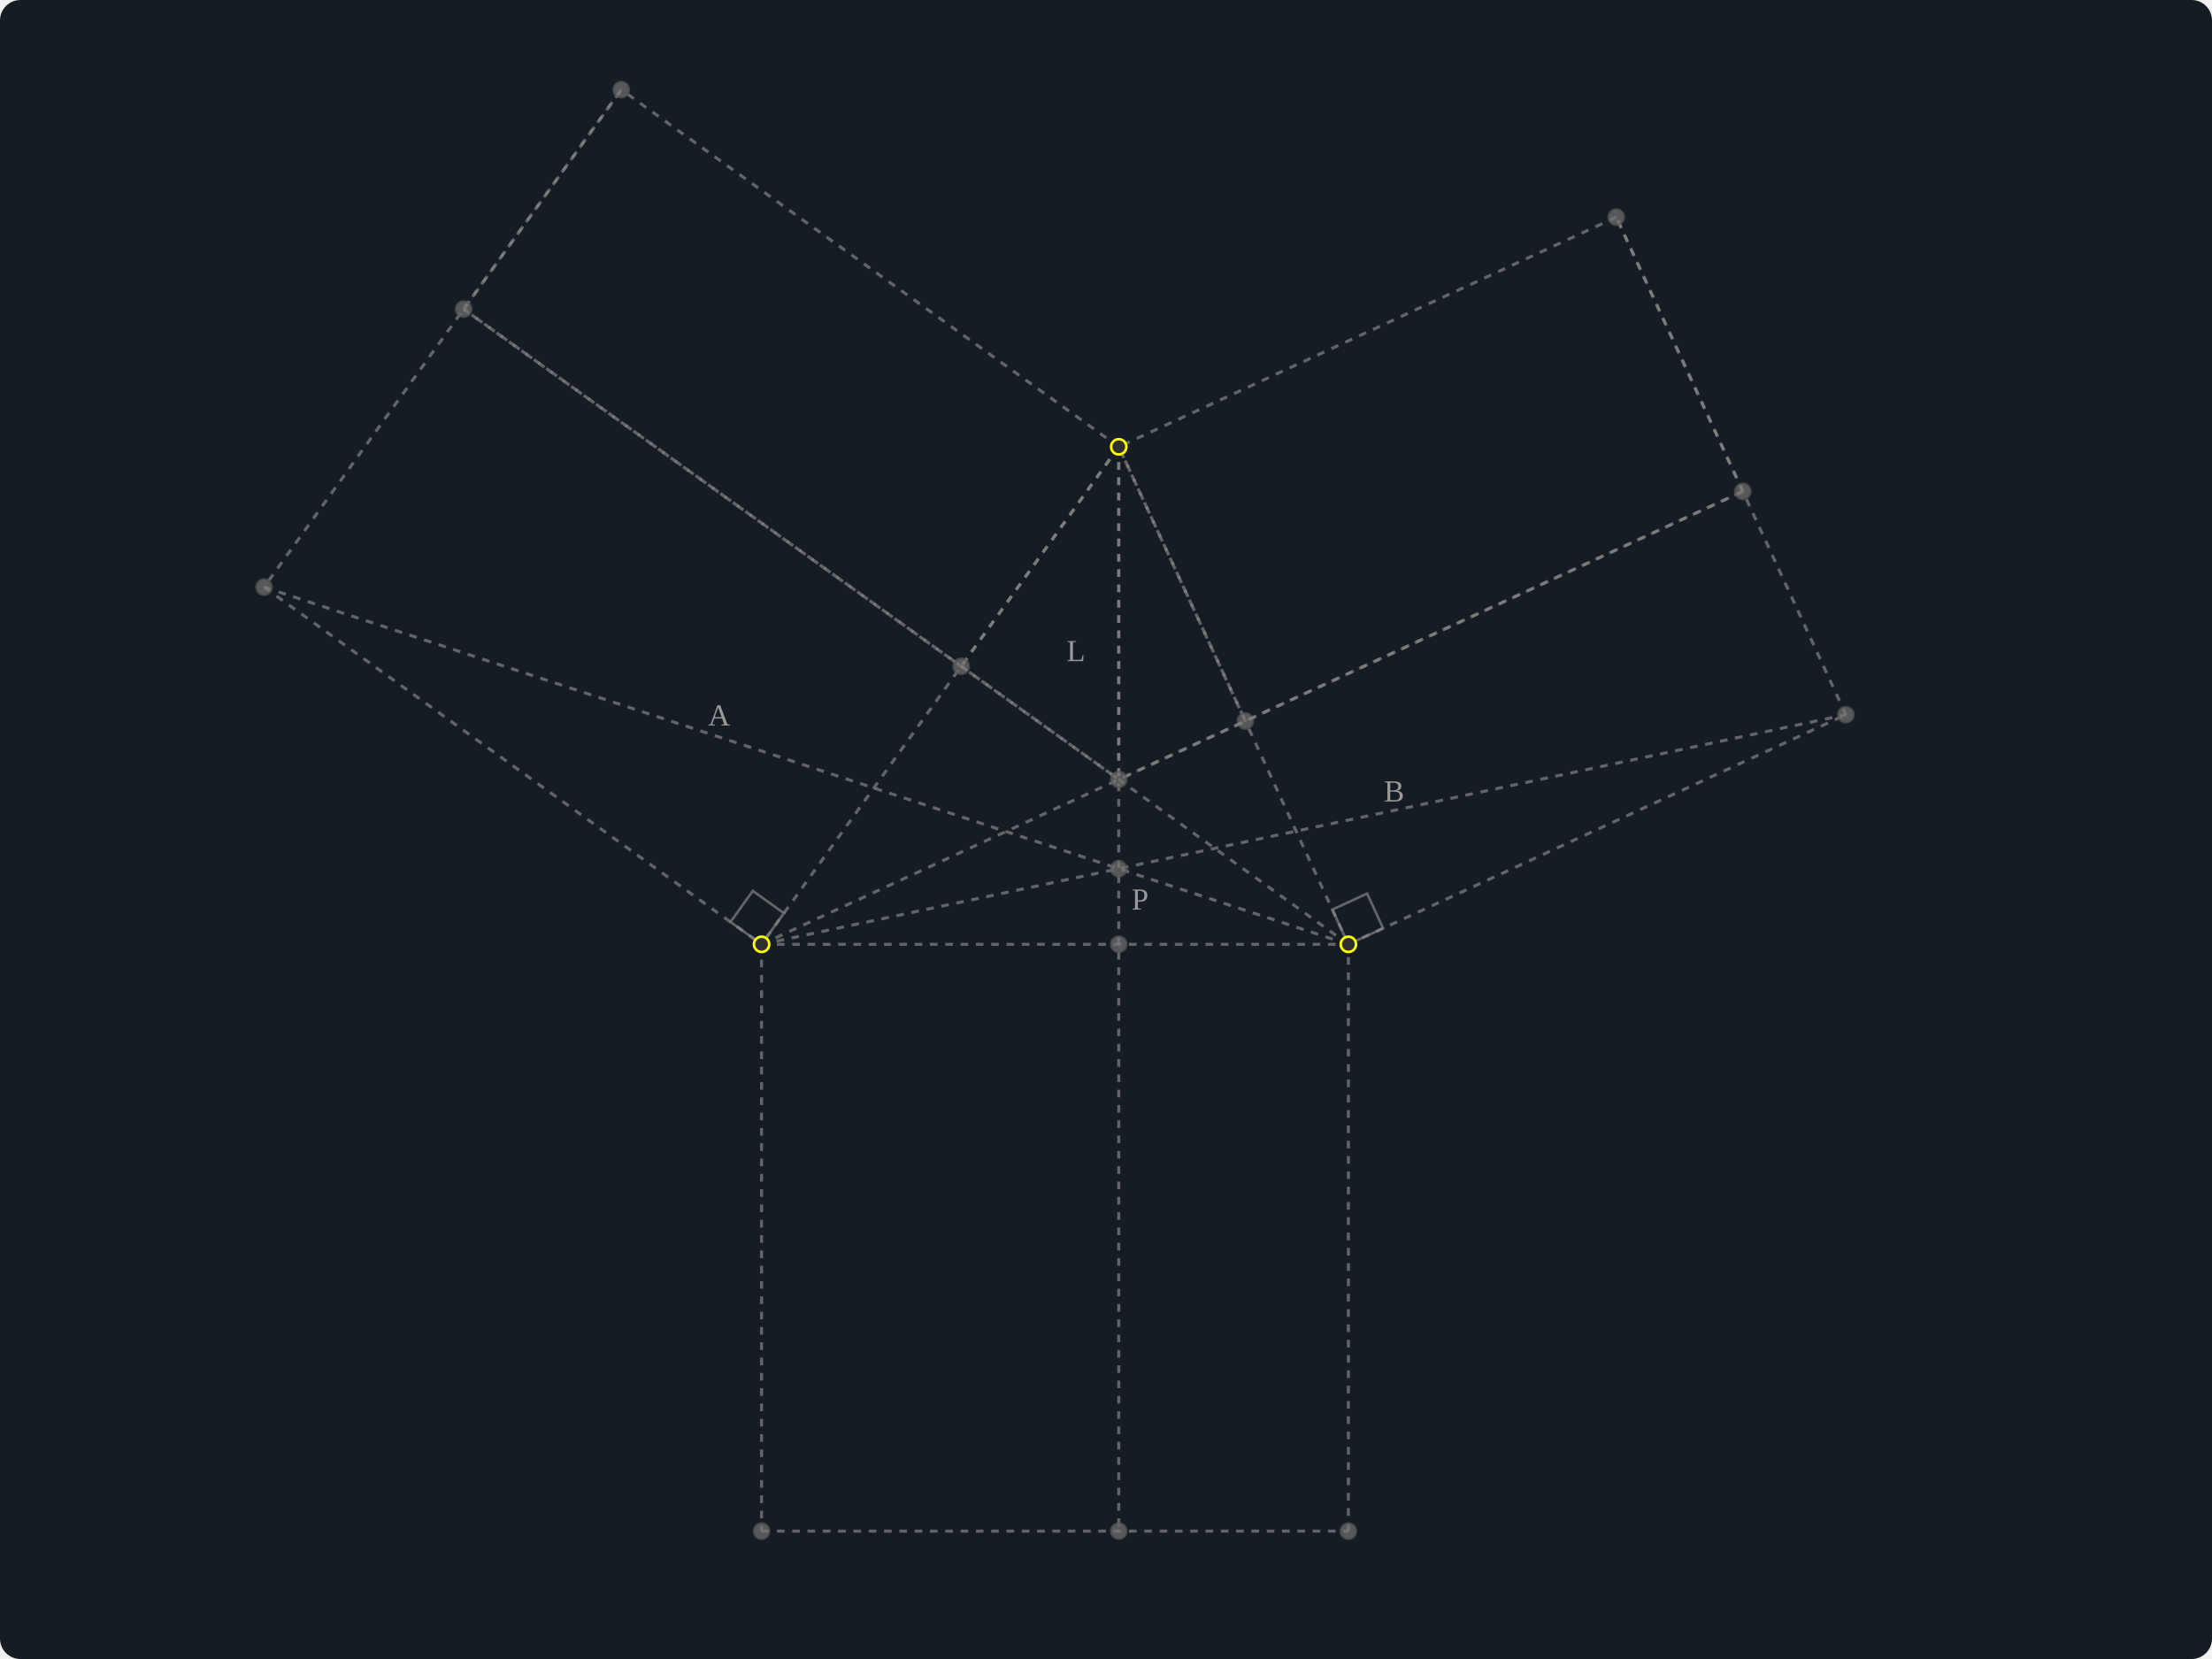
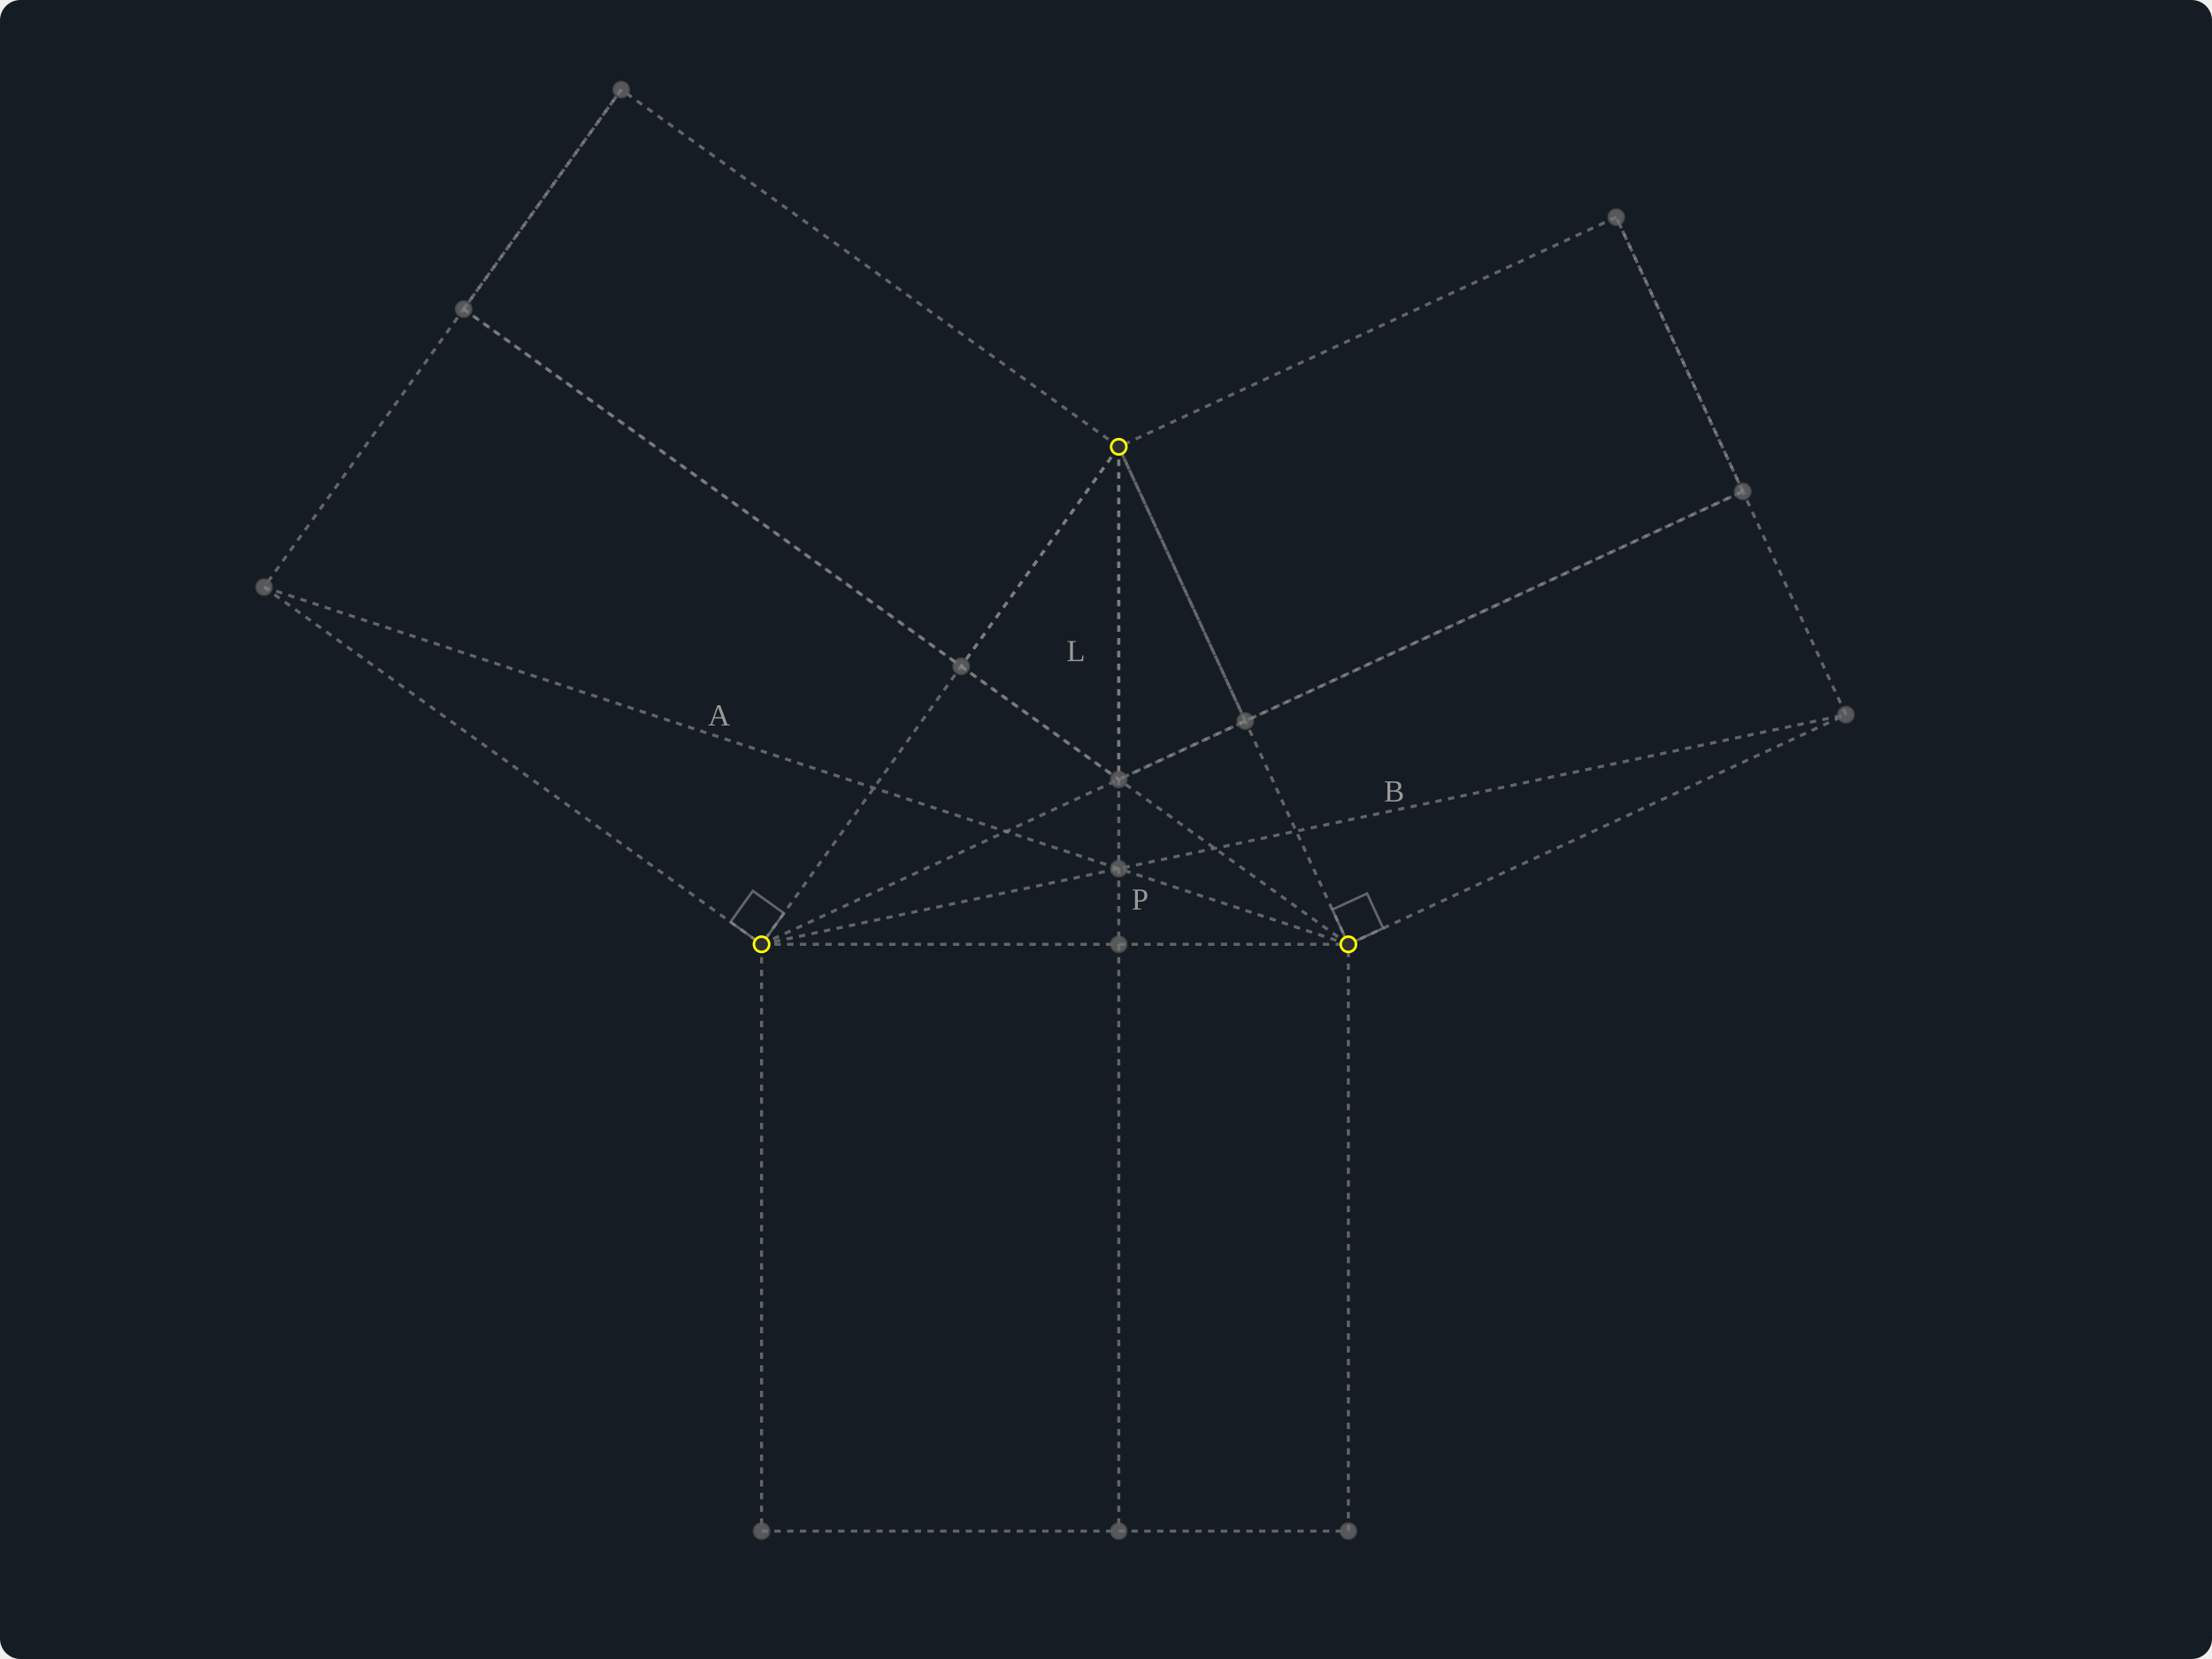
<svg xmlns="http://www.w3.org/2000/svg" xmlns:html="http://www.w3.org/1999/xhtml" xmlns:ns1="https://svgjs.com/svgjs" version="1.1" width="867" height="650.25" viewBox="0 0 867 650.25">
  <g transform="matrix(1,0,0,-1,433.5,325.125)">
    <rect width="867" height="650.25" class="fsg-board" fill="#ffffff00" rx="8" ry="8" x="-433.5" y="-325.125" />
    <rect width="0" height="0" class="fsg-ui-select-box" x="85" y="-92.875" />
    <circle r="230" cx="95" cy="-45" class="circle dashed" fill="none" stroke="#888888aa" fsg_shape="true" fsg_hidden="true" fsg-no="19" fsg-refs="9,6" />
    <line x1="95" y1="-11558" x2="95" y2="1644.607" class="perp-line dashed" stroke="#888888aa" fsg_shape="true" fsg_hidden="true" fsg-no="18" fsg-refs="10,9" />
    <line x1="5" y1="150" x2="-135" y2="-45" class="edge dashed" stroke="#888888aa" fsg_shape="true" fsg-no="8" fsg-refs="5,6" />
    <line x1="95" y1="-45" x2="5" y2="150" class="edge dashed" stroke="#888888aa" fsg_shape="true" fsg-no="11" fsg-refs="9,5" />
    <line x1="5" y1="150" x2="5" y2="-11558" class="ray dashed" stroke="#888888aa" fsg_shape="true" fsg_hidden="true" fsg-no="13" fsg-refs="5,12" />
    <line x1="770.143" y1="-399.333" x2="-2076.775" y2="1644.607" class="perp-line dashed" stroke="#888888aa" fsg_shape="true" fsg_hidden="true" fsg-no="29" fsg-refs="8,5" />
    <circle r="240.052" cx="5" cy="150" class="circle dashed" fill="none" stroke="#888888aa" fsg_shape="true" fsg_hidden="true" fsg-no="32" fsg-refs="5,6" />
    <line x1="-2458" y1="-986.769" x2="770.143" y2="503.143" class="perp-line dashed" stroke="#888888aa" fsg_shape="true" fsg_hidden="true" fsg-no="45" fsg-refs="11,5" />
    <circle r="214.767" cx="5" cy="150" class="circle dashed" fill="none" stroke="#888888aa" fsg_shape="true" fsg_hidden="true" fsg-no="46" fsg-refs="5,9" />
    <line x1="200" y1="240" x2="5" y2="150" class="edge dashed" stroke="#888888aa" fsg_shape="true" fsg-no="55" fsg-refs="48,5" />
    <line x1="5" y1="150" x2="-190" y2="290" class="edge dashed" stroke="#888888aa" fsg_shape="true" fsg-no="56" fsg-refs="5,34" />
-     <line x1="5" y1="150" x2="5" y2="-275" class="edge dashed" stroke="#888888aa" label="L" fsg_shape="true" fsg-no="63" fsg-refs="5,62" />
+     <line x1="5" y1="150" x2="5" y2="-275" class="edge dashed" stroke="#888888aa" fsg_shape="true" fsg-no="63" fsg-refs="5,62" fsg-text="L" />
    <path d="M -135 -45 L -126.252 -32.815 L -138.437 -24.067 L -147.185 -36.252 Z" class="angle" fill="none" stroke="#888888aa" fsg_shape="true" fsg-no="69" fsg-refs="5,6,37" />
    <path d="M 95 -45 L 108.619 -38.714 L 102.334 -25.095 L 88.714 -31.381 Z" class="angle" fill="none" stroke="#888888aa" fsg_shape="true" fsg-no="70" fsg-refs="51,9,5" />
    <line x1="5" y1="150" x2="5" y2="19.615" class="edge dashed" stroke="#888888aa" fsg_shape="true" fsg-no="73" fsg-refs="5,68" />
    <line x1="5" y1="150" x2="-56.77" y2="63.963" class="edge dashed" stroke="#888888aa" fsg_shape="true" fsg-no="74" fsg-refs="5,26" />
    <line x1="5" y1="150" x2="54.61" y2="42.512" class="edge dashed" stroke="#888888aa" fsg_shape="true" fsg-no="75" fsg-refs="5,39" />
    <circle r="3" cx="5" cy="150" class="point" stroke="#888888aa" fsg-no="5" />
    <line x1="-135" y1="-45" x2="95" y2="-45" class="edge dashed" stroke="#888888aa" fsg_shape="true" fsg-no="10" fsg-refs="6,9" />
    <line x1="-135" y1="-11558" x2="-135" y2="1644.607" class="perp-line dashed" stroke="#888888aa" fsg_shape="true" fsg_hidden="true" fsg-no="16" fsg-refs="10,6" />
    <line x1="-2458" y1="1622.795" x2="770.143" y2="-694.846" class="perp-line dashed" stroke="#888888aa" fsg_shape="true" fsg_hidden="true" fsg-no="31" fsg-refs="8,6" />
    <line x1="-135" y1="-45" x2="770.143" y2="372.758" class="ray dashed" stroke="#888888aa" fsg_shape="true" fsg_hidden="true" fsg-no="40" fsg-refs="6,39" />
-     <line x1="-135" y1="-45" x2="290" y2="45" class="edge dashed" stroke="#888888aa" label="B" fsg_shape="true" fsg-no="52" fsg-refs="6,51" />
+     <line x1="-135" y1="-45" x2="290" y2="45" class="edge dashed" stroke="#888888aa" fsg_shape="true" fsg-no="52" fsg-refs="6,51" fsg-text="B" />
    <line x1="-330" y1="95" x2="-135" y2="-45" class="edge dashed" stroke="#888888aa" fsg_shape="true" fsg-no="58" fsg-refs="37,6" />
    <line x1="-135" y1="-45" x2="-135" y2="-275" class="edge dashed" stroke="#888888aa" fsg_shape="true" fsg-no="59" fsg-refs="6,25" />
    <line x1="-135" y1="-45" x2="249.61" y2="132.512" class="edge dashed" stroke="#888888aa" fsg_shape="true" fsg-no="66" fsg-refs="6,64" />
    <circle r="3" cx="-135" cy="-45" class="point" stroke="#888888aa" fsg-no="6" />
    <line x1="95" y1="-45" x2="-2258.382" y2="1644.607" class="ray dashed" stroke="#888888aa" fsg_shape="true" fsg_hidden="true" fsg-no="27" fsg-refs="9,26" />
-     <line x1="-330" y1="95" x2="95" y2="-45" class="edge dashed" stroke="#888888aa" label="A" fsg_shape="true" fsg-no="41" fsg-refs="37,9" />
+     <line x1="-330" y1="95" x2="95" y2="-45" class="edge dashed" stroke="#888888aa" fsg_shape="true" fsg-no="41" fsg-refs="37,9" fsg-text="A" />
    <line x1="-2458" y1="-1223.308" x2="770.143" y2="266.604" class="perp-line dashed" stroke="#888888aa" fsg_shape="true" fsg_hidden="true" fsg-no="43" fsg-refs="11,9" />
    <line x1="95" y1="-45" x2="290" y2="45" class="edge dashed" stroke="#888888aa" fsg_shape="true" fsg-no="53" fsg-refs="9,51" />
    <line x1="95" y1="-275" x2="95" y2="-45" class="edge dashed" stroke="#888888aa" fsg_shape="true" fsg-no="61" fsg-refs="21,9" />
    <line x1="95" y1="-45" x2="-251.77" y2="203.963" class="edge dashed" stroke="#888888aa" fsg_shape="true" fsg-no="65" fsg-refs="9,38" />
    <circle r="3" cx="95" cy="-45" class="point" stroke="#888888aa" fsg-no="9" />
    <circle r="3" cx="5" cy="-45" class="intersect-point" index="0" fsg-no="12" fsg-refs="10,5" />
    <line x1="-2458" y1="-275" x2="770.143" y2="-275" class="perp-line dashed" stroke="#888888aa" fsg_shape="true" fsg_hidden="true" fsg-no="24" fsg-refs="18,21" />
    <line x1="-135" y1="-275" x2="95" y2="-275" class="edge dashed" stroke="#888888aa" fsg_shape="true" fsg-no="60" fsg-refs="25,21" />
    <circle r="3" cx="95" cy="-275" class="intersect-point" index="1" fsg-no="21" fsg-refs="18,19" />
    <circle r="3" cx="-135" cy="-275" class="intersect-point" index="0" fsg-no="25" fsg-refs="24,16" />
    <circle r="3" cx="-56.77" cy="63.963" class="intersect-point" index="0" fsg-no="26" fsg-refs="8,9" />
    <line x1="-2458" y1="-2869" x2="770.143" y2="1627.342" class="perp-line dashed" stroke="#888888aa" fsg_shape="true" fsg_hidden="true" fsg-no="36" fsg-refs="29,34" />
    <line x1="-190" y1="290" x2="-330" y2="95" class="edge dashed" stroke="#888888aa" fsg_shape="true" fsg-no="57" fsg-refs="34,37" />
    <line x1="-251.77" y1="203.963" x2="-190" y2="290" class="edge dashed" stroke="#888888aa" fsg_shape="true" fsg-no="72" fsg-refs="38,34" />
    <circle r="3" cx="-190" cy="290" class="intersect-point" index="1" fsg-no="34" fsg-refs="29,32" />
    <circle r="3" cx="-330" cy="95" class="intersect-point" index="0" fsg-no="37" fsg-refs="36,31" />
    <line x1="-251.77" y1="203.963" x2="5" y2="19.615" class="edge dashed" stroke="#888888aa" fsg_shape="true" fsg-no="77" fsg-refs="38,68" />
    <circle r="3" cx="-251.77" cy="203.963" class="intersect-point" index="0" fsg-no="38" fsg-refs="27,36" />
    <circle r="3" cx="54.61" cy="42.512" class="intersect-point" index="0" fsg-no="39" fsg-refs="11,6" />
    <line x1="770.143" y1="-995.31" x2="-448.28" y2="1644.607" class="perp-line dashed" stroke="#888888aa" fsg_shape="true" fsg_hidden="true" fsg-no="50" fsg-refs="45,48" />
    <line x1="290" y1="45" x2="200" y2="240" class="edge dashed" stroke="#888888aa" fsg_shape="true" fsg-no="54" fsg-refs="51,48" />
    <line x1="249.61" y1="132.512" x2="200" y2="240" class="edge dashed" stroke="#888888aa" fsg_shape="true" fsg-no="71" fsg-refs="64,48" />
    <circle r="3" cx="200" cy="240" class="intersect-point" index="1" fsg-no="48" fsg-refs="45,46" />
    <circle r="3" cx="290" cy="45" class="intersect-point" index="0" fsg-no="51" fsg-refs="50,43" />
    <circle r="3" cx="5" cy="-275" class="intersect-point" index="0" fsg-no="62" fsg-refs="13,60" />
    <line x1="249.61" y1="132.512" x2="5" y2="19.615" class="edge dashed" stroke="#888888aa" fsg_shape="true" fsg-no="76" fsg-refs="64,68" />
    <circle r="3" cx="249.61" cy="132.512" class="intersect-point" index="0" fsg-no="64" fsg-refs="40,54" />
-     <circle r="3" cx="5" cy="-15.353" class="intersect-point" index="0" label="P" fsg-no="67" fsg-refs="41,52" />
+     <circle r="3" cx="5" cy="-15.353" class="intersect-point" index="0" fsg-no="67" fsg-refs="41,52" fsg-text="P" />
    <circle r="3" cx="5" cy="19.615" class="intersect-point" index="0" fsg-no="68" fsg-refs="66,65" />
    <text class="label" offset_x="5" offset_y="5" transform="matrix(1,0,0,-1,0,0)" x="10.013" y="10.577" fsg-of="67" ns1:data="{&quot;leading&quot;:&quot;1.3&quot;}">
      <tspan dy="20.8" x="10.013" ns1:data="{&quot;leading&quot;:&quot;1.3&quot;,&quot;newLined&quot;:true}">P</tspan>
    </text>
    <text class="label" offset_x="-20.453" offset_y="-139.531" transform="matrix(1,0,0,-1,0,0)" x="-15.445" y="-86.797" fsg-of="63" ns1:data="{&quot;leading&quot;:&quot;1.3&quot;}">
      <tspan dy="20.8" x="-15.445" ns1:data="{&quot;leading&quot;:&quot;1.3&quot;,&quot;newLined&quot;:true}">L</tspan>
    </text>
    <text class="label" offset_x="-38.5" offset_y="-27.234" transform="matrix(1,0,0,-1,0,0)" x="-155.997" y="-61.574" fsg-of="41" ns1:data="{&quot;leading&quot;:&quot;1.3&quot;}">
      <tspan dy="20.8" x="-155.997" ns1:data="{&quot;leading&quot;:&quot;1.3&quot;,&quot;newLined&quot;:true}">A</tspan>
    </text>
    <text class="label" offset_x="31.422" offset_y="-22.016" transform="matrix(1,0,0,-1,0,0)" x="108.933" y="-31.791" fsg-of="52" ns1:data="{&quot;leading&quot;:&quot;1.3&quot;}">
      <tspan dy="20.8" x="108.933" ns1:data="{&quot;leading&quot;:&quot;1.3&quot;,&quot;newLined&quot;:true}">B</tspan>
    </text>
  </g>
  <defs>
    <style>
svg {
  user-select: none;
  -webkit-user-select: none;
}

svg .fsg-board {
  fill: #151c23;
}

svg .fsg-ui-select-box {
  stroke-width: 0.5;
  fill: none;
}

svg .menu {
  font: 0.9em Roboto, Helvetica, Sans-Serif, Times, serif, monospace;
}

svg .menu_title {
  fill: #aaa;
  font-family: Georgia, 'Times New Roman', Times, serif;
}

svg .menu_item {
  font-weight: 300;
  fill: #888;
}

svg .menu_item:hover {
  fill: #fff;
  cursor: pointer;
}

svg *[fsg_hidden] {
  visibility: hidden;
}

svg *[fsg_shape]:hover {
  stroke: #fff;
}

svg .dashed {
-   stroke-dasharray: 3;
+   stroke-dasharray: 2.5 2.5;
+   stroke-width: 1.2;
+ }
+ 
+ svg .dashed2 {
+   stroke-dasharray: 6 3;
+   stroke-width: 1.2;
+ }
+ 
+ svg .dashed3 {
+   stroke-dasharray: 5 5;
+   stroke-width: 1.2;
+ }
+ 
+ svg .dashed4 {
+   stroke-dasharray: 3 2 8;
  stroke-width: 1.2;
}

svg .axis-x, svg .axis-y {
  stroke: #555; 
  stroke-width: 1.2;
}

svg .vector-marker-start, svg .vector-marker-end {
  fill: #999;
}

svg .point {
  fill: #2f2f2f;
  stroke: #ff0;
}

svg .pin-point {
  fill: #777777aa;
  stroke: #ff0;
}

svg .mid-point, svg .intersect-point {
  fill: #777777aa;
  stroke: #565656aa;
}

svg .point:hover, svg .pin-point:hover {
  cursor: grab;
}

svg .mid-point:hover, svg .intersect-point:hover {
  cursor: pointer;
}

svg g, svg div, svg foreignObject, svg span {
  position: relative;
}

svg span.base {
  position: relative !important;
}

svg .latex-container {
  width: max-content;
  height: max-content;
  position: fixed; /* important for Safari */
}

svg .latex,
svg .label {
  color: #999;
  fill: #999;
  font-family: 'KaTeX_Math', 'Times New Roman', Times, serif;
}

svg .length-marker,
svg .angle-marker {
  fill: none
}
</style>
    <html:link rel="stylesheet" href="https://rintaroutw.github.io/fsg/style/runtime.css" />
    <html:link rel="stylesheet" href="https://cdn.jsdelivr.net/npm/katex@0.12.0/dist/katex.min.css" />
    <marker markerWidth="6" markerHeight="6" refX="3" refY="3" viewBox="0 0 6 6" orient="auto" class="vector-start-marker">
      <circle r="3" cx="3" cy="3" class="vector-marker-start" />
    </marker>
    <marker markerWidth="10" markerHeight="6" refX="10" refY="3" viewBox="0 0 10 6" orient="auto" class="vector-end-marker" id="SvgjsMarker1000">
      <polygon points="0 0, 10 3, 0 6" stroke-width="1" class="vector-marker-end" />
    </marker>
  </defs>
</svg>
